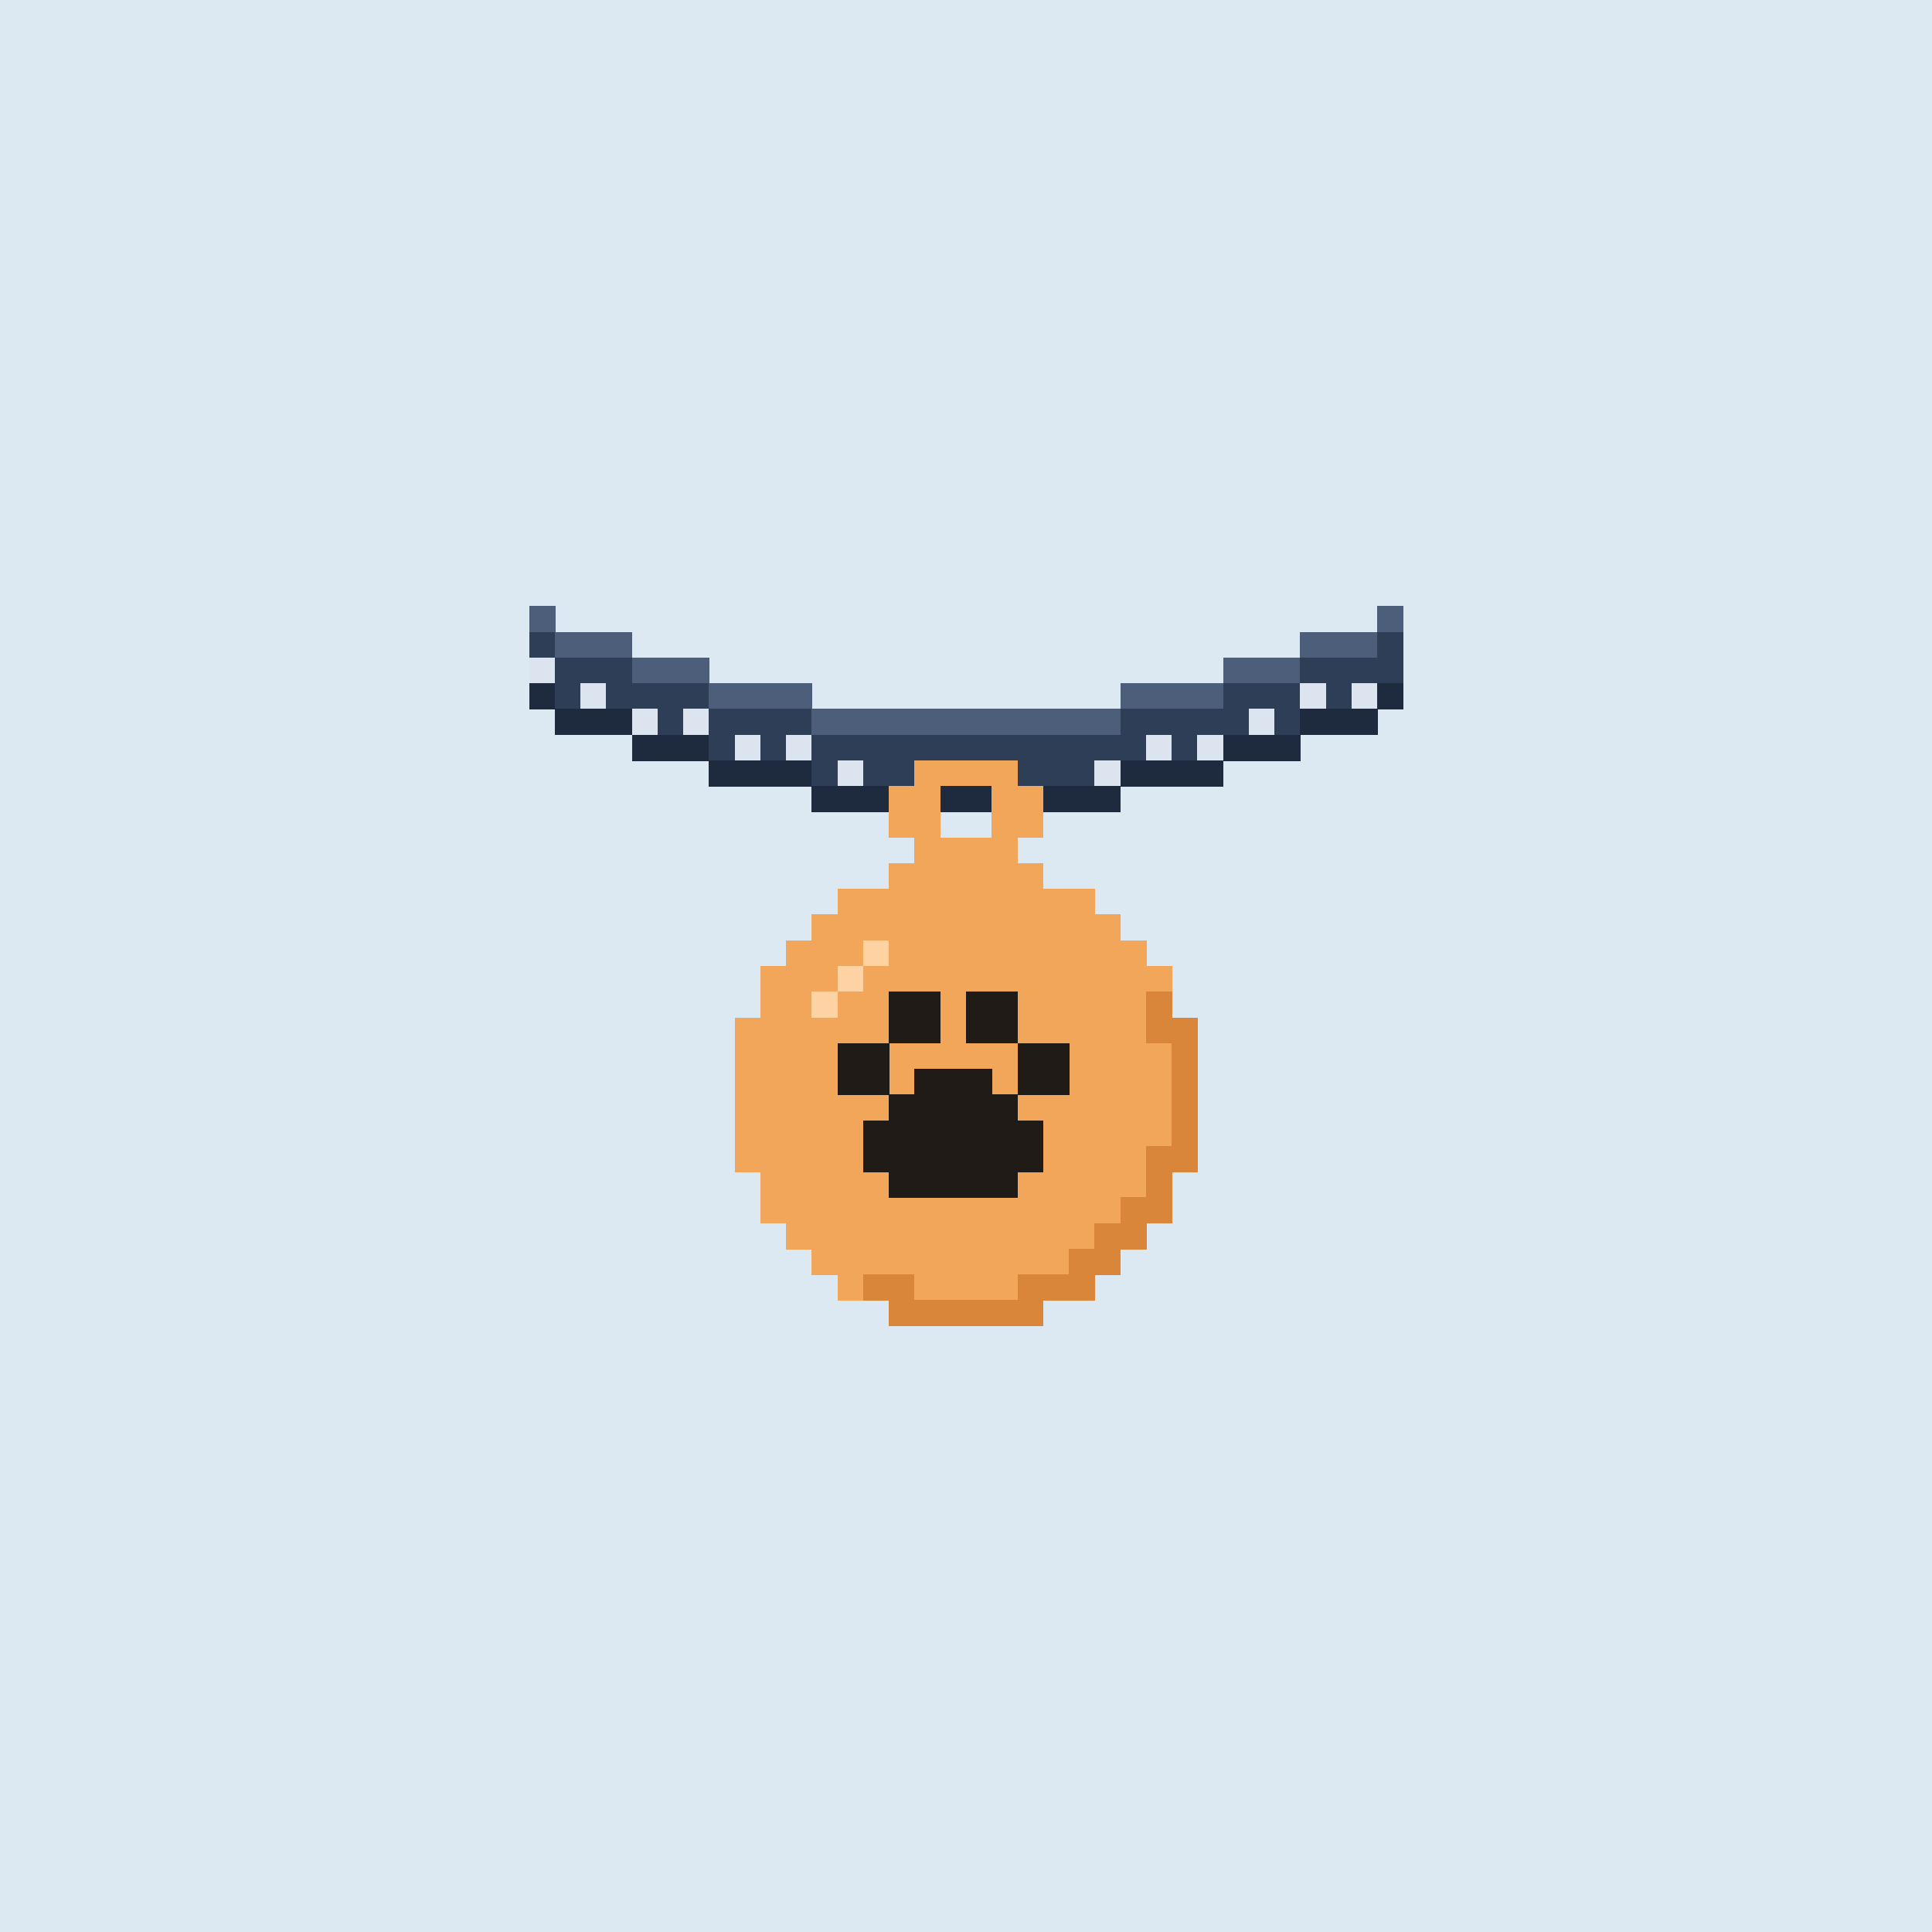
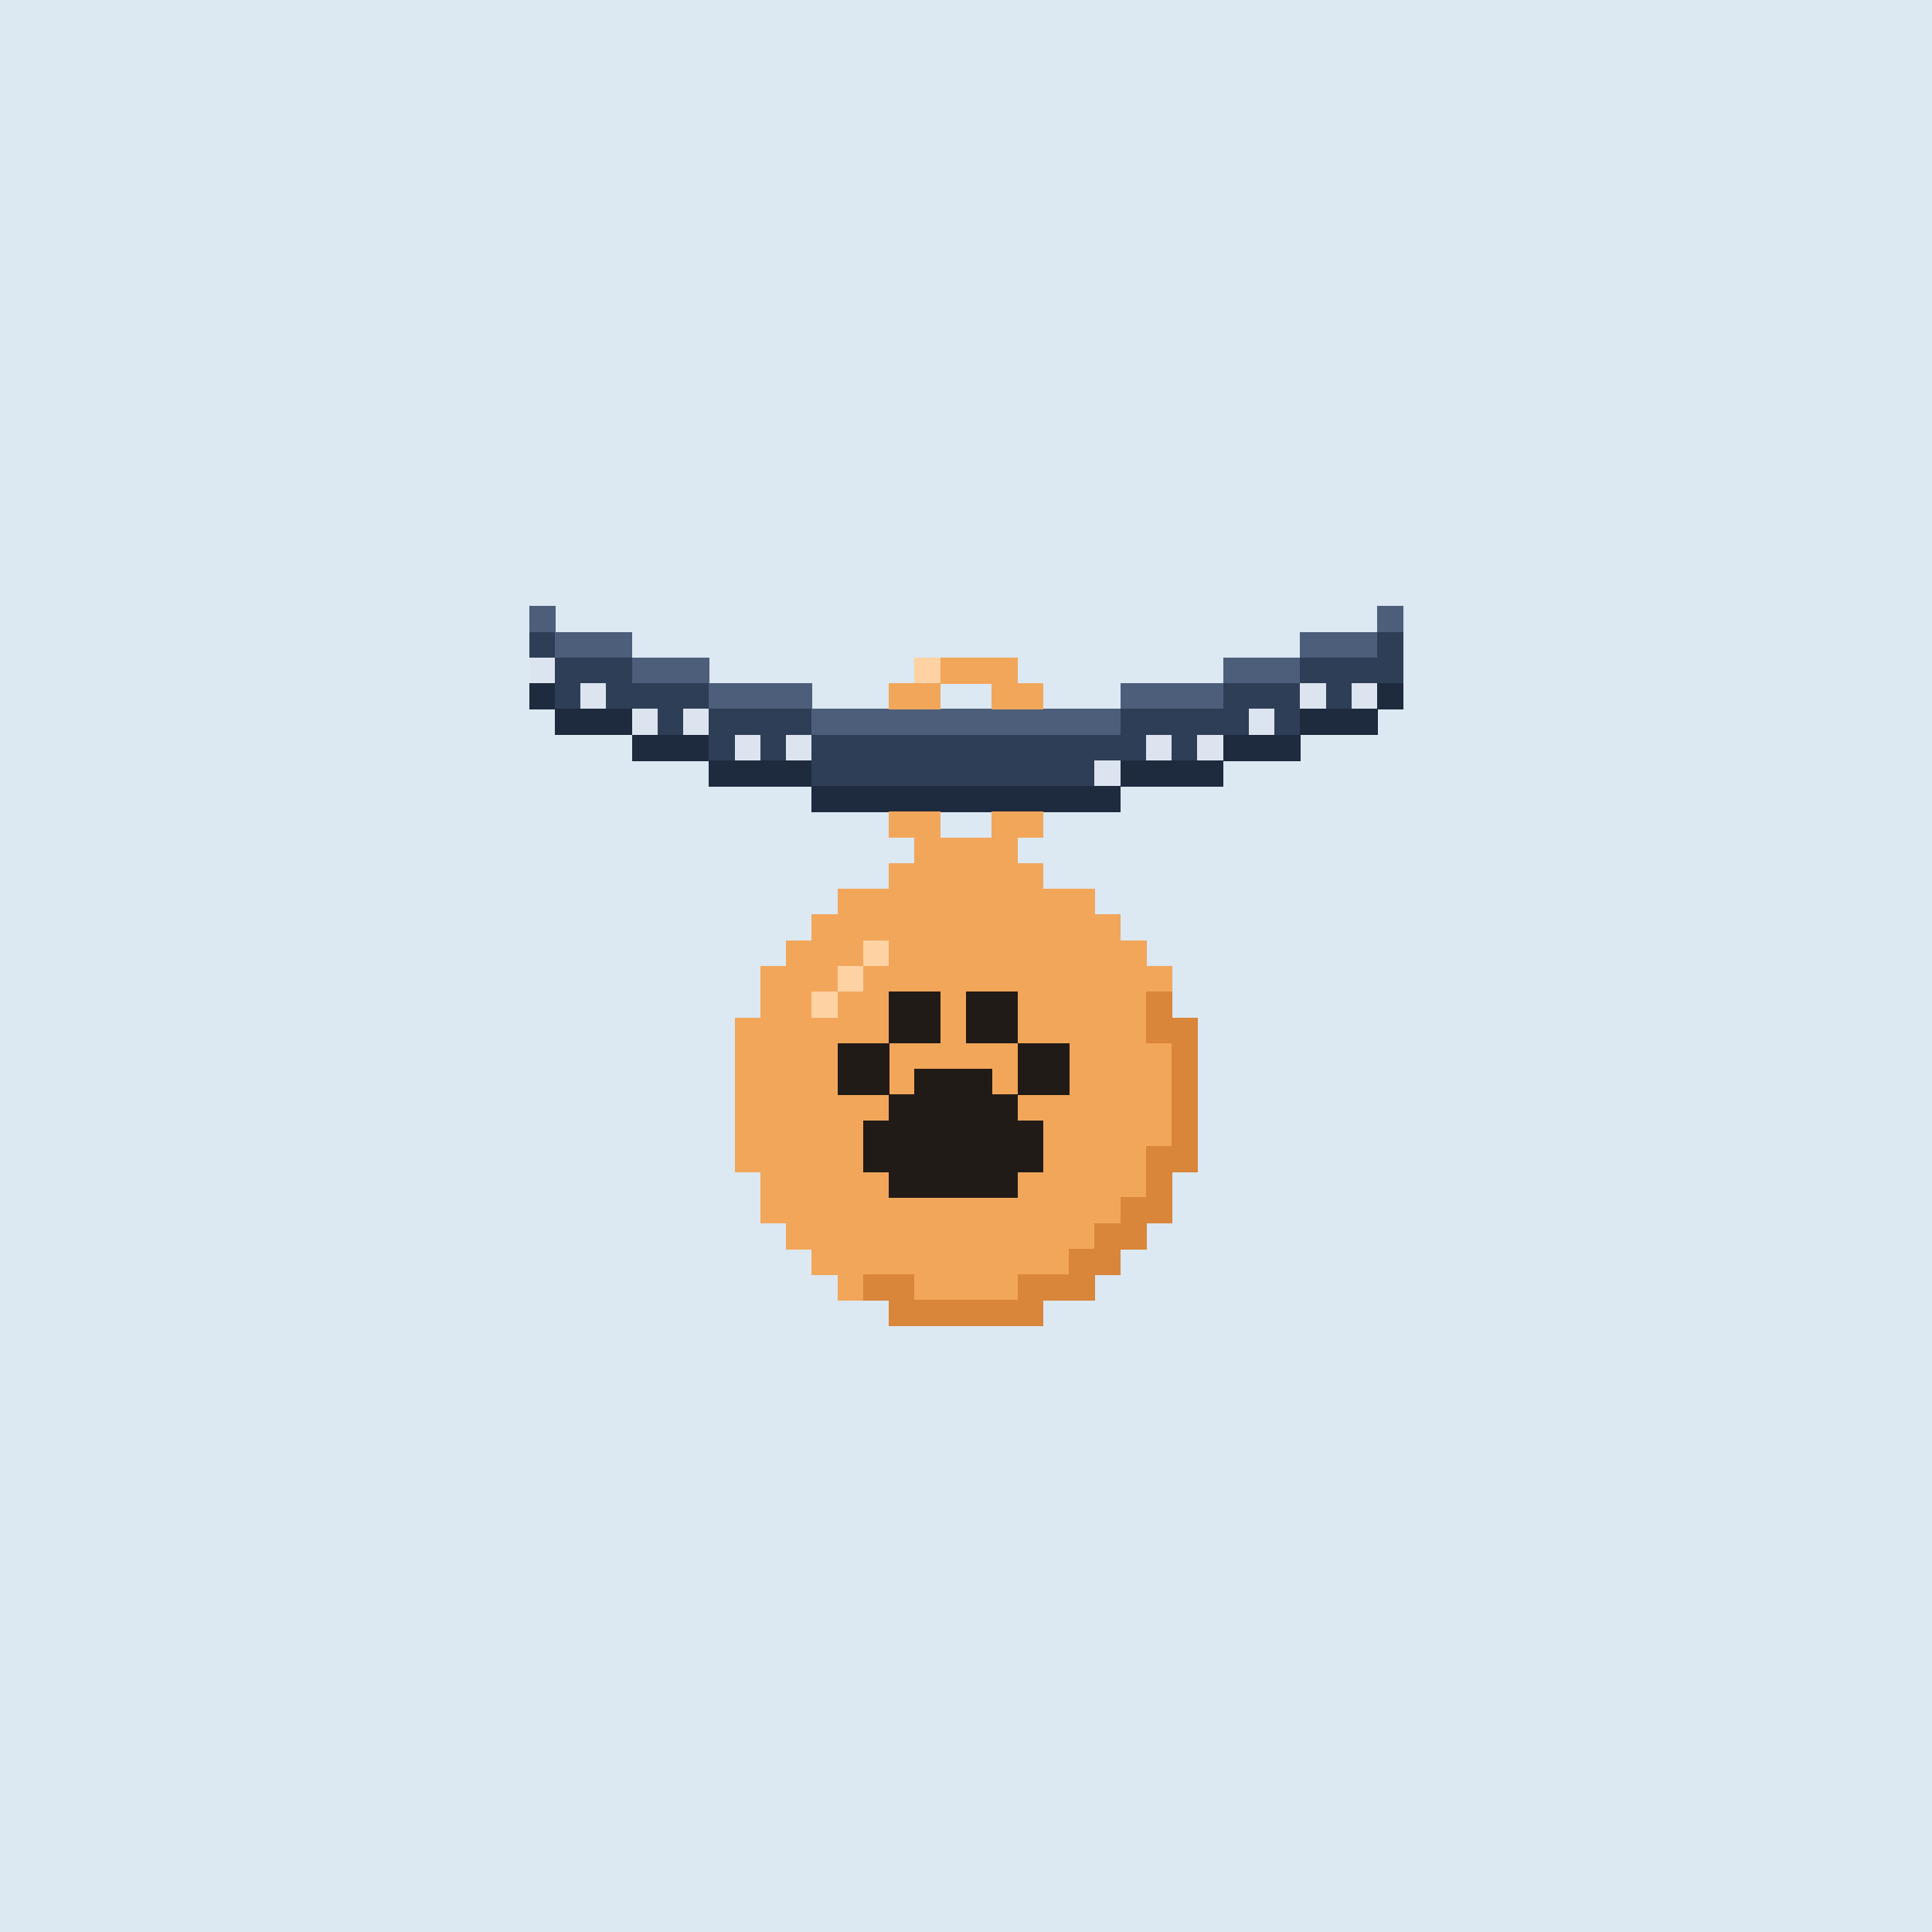
<svg xmlns="http://www.w3.org/2000/svg" width="1024" height="1024" viewBox="0 0 1024 1024" role="img">
  <rect width="1024" height="1024" fill="#DCE8F2" />
  <g shape-rendering="crispEdges">
    <rect x="280.42" y="321.29" width="13.92" height="13.92" fill="#4D5E7A" />
    <rect x="280.42" y="334.91" width="13.92" height="13.92" fill="#2F3E57" />
    <rect x="280.42" y="348.53" width="13.92" height="13.92" fill="#DCE4F0" />
    <rect x="280.42" y="362.15" width="13.92" height="13.92" fill="#1E2A3D" />
    <rect x="294.04" y="334.91" width="13.92" height="13.92" fill="#4D5E7A" />
    <rect x="294.04" y="348.53" width="13.92" height="13.92" fill="#2F3E57" />
    <rect x="294.04" y="362.15" width="13.92" height="13.92" fill="#2F3E57" />
    <rect x="294.04" y="375.78" width="13.92" height="13.92" fill="#1E2A3D" />
    <rect x="307.67" y="334.91" width="13.92" height="13.92" fill="#4D5E7A" />
    <rect x="307.67" y="348.53" width="13.92" height="13.92" fill="#2F3E57" />
    <rect x="307.67" y="362.15" width="13.92" height="13.92" fill="#DCE4F0" />
    <rect x="307.67" y="375.78" width="13.92" height="13.92" fill="#1E2A3D" />
    <rect x="321.29" y="334.91" width="13.92" height="13.92" fill="#4D5E7A" />
    <rect x="321.29" y="348.53" width="13.92" height="13.92" fill="#2F3E57" />
    <rect x="321.29" y="362.15" width="13.92" height="13.92" fill="#2F3E57" />
    <rect x="321.29" y="375.78" width="13.92" height="13.92" fill="#1E2A3D" />
    <rect x="334.91" y="348.53" width="13.92" height="13.92" fill="#4D5E7A" />
    <rect x="334.91" y="362.15" width="13.92" height="13.92" fill="#2F3E57" />
    <rect x="334.91" y="375.78" width="13.92" height="13.92" fill="#DCE4F0" />
    <rect x="334.91" y="389.40" width="13.92" height="13.92" fill="#1E2A3D" />
    <rect x="348.53" y="348.53" width="13.92" height="13.92" fill="#4D5E7A" />
    <rect x="348.53" y="362.15" width="13.92" height="13.92" fill="#2F3E57" />
    <rect x="348.53" y="375.78" width="13.92" height="13.92" fill="#2F3E57" />
    <rect x="348.53" y="389.40" width="13.92" height="13.92" fill="#1E2A3D" />
    <rect x="362.15" y="348.53" width="13.92" height="13.92" fill="#4D5E7A" />
    <rect x="362.15" y="362.15" width="13.92" height="13.92" fill="#2F3E57" />
    <rect x="362.15" y="375.78" width="13.92" height="13.92" fill="#DCE4F0" />
    <rect x="362.15" y="389.40" width="13.92" height="13.92" fill="#1E2A3D" />
    <rect x="375.78" y="362.15" width="13.92" height="13.92" fill="#4D5E7A" />
    <rect x="375.78" y="375.78" width="13.92" height="13.92" fill="#2F3E57" />
    <rect x="375.78" y="389.40" width="13.92" height="13.92" fill="#2F3E57" />
    <rect x="375.78" y="403.02" width="13.92" height="13.92" fill="#1E2A3D" />
    <rect x="389.40" y="362.15" width="13.92" height="13.92" fill="#4D5E7A" />
    <rect x="389.40" y="375.78" width="13.92" height="13.92" fill="#2F3E57" />
    <rect x="389.40" y="389.40" width="13.92" height="13.92" fill="#DCE4F0" />
    <rect x="389.40" y="403.02" width="13.92" height="13.92" fill="#1E2A3D" />
    <rect x="403.02" y="362.15" width="13.92" height="13.92" fill="#4D5E7A" />
    <rect x="403.02" y="375.78" width="13.92" height="13.92" fill="#2F3E57" />
    <rect x="403.02" y="389.40" width="13.92" height="13.92" fill="#2F3E57" />
    <rect x="403.02" y="403.02" width="13.92" height="13.92" fill="#1E2A3D" />
    <rect x="416.64" y="362.15" width="13.92" height="13.92" fill="#4D5E7A" />
    <rect x="416.64" y="375.78" width="13.92" height="13.92" fill="#2F3E57" />
    <rect x="416.64" y="389.40" width="13.92" height="13.92" fill="#DCE4F0" />
    <rect x="416.64" y="403.02" width="13.92" height="13.92" fill="#1E2A3D" />
    <rect x="430.27" y="375.78" width="13.92" height="13.92" fill="#4D5E7A" />
    <rect x="430.27" y="389.40" width="13.92" height="13.92" fill="#2F3E57" />
    <rect x="430.27" y="403.02" width="13.92" height="13.92" fill="#2F3E57" />
    <rect x="430.27" y="416.64" width="13.92" height="13.92" fill="#1E2A3D" />
    <rect x="443.89" y="375.78" width="13.92" height="13.92" fill="#4D5E7A" />
    <rect x="443.89" y="389.40" width="13.92" height="13.92" fill="#2F3E57" />
-     <rect x="443.89" y="403.02" width="13.92" height="13.92" fill="#DCE4F0" />
+     <rect x="443.89" y="403.02" width="13.92" height="13.92" fill="#2F3E57" />
    <rect x="443.89" y="416.64" width="13.92" height="13.92" fill="#1E2A3D" />
    <rect x="457.51" y="375.78" width="13.92" height="13.92" fill="#4D5E7A" />
    <rect x="457.51" y="389.40" width="13.92" height="13.92" fill="#2F3E57" />
    <rect x="457.51" y="403.02" width="13.92" height="13.92" fill="#2F3E57" />
    <rect x="457.51" y="416.64" width="13.92" height="13.92" fill="#1E2A3D" />
    <rect x="471.13" y="375.78" width="13.92" height="13.92" fill="#4D5E7A" />
    <rect x="471.13" y="389.40" width="13.92" height="13.92" fill="#2F3E57" />
    <rect x="471.13" y="403.02" width="13.92" height="13.92" fill="#2F3E57" />
-     <rect x="471.13" y="416.64" width="13.92" height="13.92" fill="#F2A65A" />
+     <rect x="471.13" y="416.64" width="13.92" height="13.92" fill="#1E2A3D" />
    <rect x="484.76" y="375.78" width="13.92" height="13.92" fill="#4D5E7A" />
    <rect x="484.76" y="389.40" width="13.92" height="13.92" fill="#2F3E57" />
-     <rect x="484.76" y="403.02" width="13.92" height="13.92" fill="#F2A65A" />
-     <rect x="484.76" y="416.64" width="13.92" height="13.92" fill="#F2A65A" />
+     <rect x="484.76" y="403.02" width="13.92" height="13.92" fill="#2F3E57" />
+     <rect x="484.76" y="416.64" width="13.92" height="13.92" fill="#1E2A3D" />
    <rect x="498.38" y="375.78" width="13.92" height="13.92" fill="#4D5E7A" />
    <rect x="498.38" y="389.40" width="13.92" height="13.92" fill="#2F3E57" />
-     <rect x="498.38" y="403.02" width="13.92" height="13.92" fill="#F2A65A" />
+     <rect x="498.38" y="403.02" width="13.92" height="13.92" fill="#2F3E57" />
    <rect x="498.38" y="416.64" width="13.92" height="13.92" fill="#1E2A3D" />
    <rect x="512.00" y="375.78" width="13.92" height="13.92" fill="#4D5E7A" />
    <rect x="512.00" y="389.40" width="13.92" height="13.92" fill="#2F3E57" />
-     <rect x="512.00" y="403.02" width="13.92" height="13.92" fill="#F2A65A" />
+     <rect x="512.00" y="403.02" width="13.92" height="13.92" fill="#2F3E57" />
    <rect x="512.00" y="416.64" width="13.92" height="13.92" fill="#1E2A3D" />
    <rect x="525.62" y="375.78" width="13.92" height="13.92" fill="#4D5E7A" />
    <rect x="525.62" y="389.40" width="13.92" height="13.92" fill="#2F3E57" />
-     <rect x="525.62" y="403.02" width="13.92" height="13.92" fill="#F2A65A" />
-     <rect x="525.62" y="416.64" width="13.92" height="13.92" fill="#F2A65A" />
+     <rect x="525.62" y="403.02" width="13.92" height="13.92" fill="#2F3E57" />
+     <rect x="525.62" y="416.64" width="13.92" height="13.92" fill="#1E2A3D" />
    <rect x="539.24" y="375.78" width="13.92" height="13.92" fill="#4D5E7A" />
    <rect x="539.24" y="389.40" width="13.92" height="13.92" fill="#2F3E57" />
    <rect x="539.24" y="403.02" width="13.92" height="13.92" fill="#2F3E57" />
-     <rect x="539.24" y="416.64" width="13.92" height="13.92" fill="#F2A65A" />
+     <rect x="539.24" y="416.64" width="13.92" height="13.92" fill="#1E2A3D" />
    <rect x="552.87" y="375.78" width="13.92" height="13.92" fill="#4D5E7A" />
    <rect x="552.87" y="389.40" width="13.92" height="13.92" fill="#2F3E57" />
    <rect x="552.87" y="403.02" width="13.92" height="13.92" fill="#2F3E57" />
    <rect x="552.87" y="416.64" width="13.92" height="13.92" fill="#1E2A3D" />
    <rect x="566.49" y="375.78" width="13.92" height="13.92" fill="#4D5E7A" />
    <rect x="566.49" y="389.40" width="13.92" height="13.92" fill="#2F3E57" />
    <rect x="566.49" y="403.02" width="13.92" height="13.92" fill="#2F3E57" />
    <rect x="566.49" y="416.64" width="13.92" height="13.92" fill="#1E2A3D" />
    <rect x="580.11" y="375.78" width="13.92" height="13.92" fill="#4D5E7A" />
    <rect x="580.11" y="389.40" width="13.92" height="13.92" fill="#2F3E57" />
    <rect x="580.11" y="403.02" width="13.92" height="13.92" fill="#DCE4F0" />
    <rect x="580.11" y="416.64" width="13.92" height="13.92" fill="#1E2A3D" />
    <rect x="593.73" y="362.15" width="13.92" height="13.92" fill="#4D5E7A" />
    <rect x="593.73" y="375.78" width="13.92" height="13.92" fill="#2F3E57" />
    <rect x="593.73" y="389.40" width="13.92" height="13.92" fill="#2F3E57" />
    <rect x="593.73" y="403.02" width="13.92" height="13.92" fill="#1E2A3D" />
    <rect x="607.36" y="362.15" width="13.92" height="13.92" fill="#4D5E7A" />
    <rect x="607.36" y="375.78" width="13.92" height="13.92" fill="#2F3E57" />
    <rect x="607.36" y="389.40" width="13.92" height="13.92" fill="#DCE4F0" />
    <rect x="607.36" y="403.02" width="13.92" height="13.92" fill="#1E2A3D" />
    <rect x="620.98" y="362.15" width="13.92" height="13.92" fill="#4D5E7A" />
    <rect x="620.98" y="375.78" width="13.92" height="13.92" fill="#2F3E57" />
    <rect x="620.98" y="389.40" width="13.92" height="13.92" fill="#2F3E57" />
    <rect x="620.98" y="403.02" width="13.92" height="13.92" fill="#1E2A3D" />
    <rect x="634.60" y="362.15" width="13.92" height="13.92" fill="#4D5E7A" />
    <rect x="634.60" y="375.78" width="13.92" height="13.92" fill="#2F3E57" />
    <rect x="634.60" y="389.40" width="13.92" height="13.92" fill="#DCE4F0" />
    <rect x="634.60" y="403.02" width="13.92" height="13.92" fill="#1E2A3D" />
    <rect x="648.22" y="348.53" width="13.92" height="13.92" fill="#4D5E7A" />
    <rect x="648.22" y="362.15" width="13.92" height="13.92" fill="#2F3E57" />
    <rect x="648.22" y="375.78" width="13.92" height="13.92" fill="#2F3E57" />
    <rect x="648.22" y="389.40" width="13.92" height="13.92" fill="#1E2A3D" />
    <rect x="661.85" y="348.53" width="13.92" height="13.92" fill="#4D5E7A" />
    <rect x="661.85" y="362.15" width="13.92" height="13.92" fill="#2F3E57" />
    <rect x="661.85" y="375.78" width="13.92" height="13.92" fill="#DCE4F0" />
    <rect x="661.85" y="389.40" width="13.92" height="13.92" fill="#1E2A3D" />
    <rect x="675.47" y="348.53" width="13.92" height="13.92" fill="#4D5E7A" />
    <rect x="675.47" y="362.15" width="13.92" height="13.92" fill="#2F3E57" />
    <rect x="675.47" y="375.78" width="13.92" height="13.92" fill="#2F3E57" />
    <rect x="675.47" y="389.40" width="13.92" height="13.92" fill="#1E2A3D" />
    <rect x="689.09" y="334.91" width="13.92" height="13.92" fill="#4D5E7A" />
    <rect x="689.09" y="348.53" width="13.92" height="13.92" fill="#2F3E57" />
    <rect x="689.09" y="362.15" width="13.92" height="13.92" fill="#DCE4F0" />
    <rect x="689.09" y="375.78" width="13.92" height="13.92" fill="#1E2A3D" />
    <rect x="702.71" y="334.91" width="13.92" height="13.92" fill="#4D5E7A" />
    <rect x="702.71" y="348.53" width="13.92" height="13.92" fill="#2F3E57" />
    <rect x="702.71" y="362.15" width="13.92" height="13.92" fill="#2F3E57" />
    <rect x="702.71" y="375.78" width="13.92" height="13.92" fill="#1E2A3D" />
    <rect x="716.33" y="334.91" width="13.92" height="13.92" fill="#4D5E7A" />
    <rect x="716.33" y="348.53" width="13.92" height="13.92" fill="#2F3E57" />
    <rect x="716.33" y="362.15" width="13.92" height="13.92" fill="#DCE4F0" />
    <rect x="716.33" y="375.78" width="13.92" height="13.92" fill="#1E2A3D" />
    <rect x="729.96" y="321.29" width="13.92" height="13.92" fill="#4D5E7A" />
    <rect x="729.96" y="334.91" width="13.92" height="13.92" fill="#2F3E57" />
    <rect x="729.96" y="348.53" width="13.92" height="13.92" fill="#2F3E57" />
    <rect x="729.96" y="362.15" width="13.92" height="13.92" fill="#1E2A3D" />
    <rect x="471.13" y="457.51" width="13.92" height="13.92" fill="#F2A65A" />
    <rect x="484.76" y="457.51" width="13.92" height="13.92" fill="#F2A65A" />
    <rect x="498.38" y="457.51" width="13.92" height="13.92" fill="#F2A65A" />
    <rect x="512.00" y="457.51" width="13.92" height="13.92" fill="#F2A65A" />
    <rect x="525.62" y="457.51" width="13.92" height="13.92" fill="#F2A65A" />
    <rect x="539.24" y="457.51" width="13.92" height="13.92" fill="#F2A65A" />
    <rect x="443.89" y="471.13" width="13.92" height="13.92" fill="#F2A65A" />
    <rect x="457.51" y="471.13" width="13.92" height="13.92" fill="#F2A65A" />
    <rect x="471.13" y="471.13" width="13.92" height="13.92" fill="#F2A65A" />
    <rect x="484.76" y="471.13" width="13.92" height="13.92" fill="#F2A65A" />
    <rect x="498.38" y="471.13" width="13.92" height="13.92" fill="#F2A65A" />
    <rect x="512.00" y="471.13" width="13.92" height="13.92" fill="#F2A65A" />
    <rect x="525.62" y="471.13" width="13.92" height="13.92" fill="#F2A65A" />
    <rect x="539.24" y="471.13" width="13.92" height="13.92" fill="#F2A65A" />
    <rect x="552.87" y="471.13" width="13.92" height="13.92" fill="#F2A65A" />
    <rect x="566.49" y="471.13" width="13.92" height="13.92" fill="#F2A65A" />
    <rect x="430.27" y="484.76" width="13.92" height="13.92" fill="#F2A65A" />
    <rect x="443.89" y="484.76" width="13.92" height="13.92" fill="#F2A65A" />
    <rect x="457.51" y="484.76" width="13.92" height="13.92" fill="#F2A65A" />
    <rect x="471.13" y="484.76" width="13.92" height="13.92" fill="#F2A65A" />
    <rect x="484.76" y="484.76" width="13.92" height="13.92" fill="#F2A65A" />
    <rect x="498.38" y="484.76" width="13.92" height="13.92" fill="#F2A65A" />
    <rect x="512.00" y="484.76" width="13.92" height="13.92" fill="#F2A65A" />
    <rect x="525.62" y="484.76" width="13.92" height="13.92" fill="#F2A65A" />
    <rect x="539.24" y="484.76" width="13.92" height="13.92" fill="#F2A65A" />
    <rect x="552.87" y="484.76" width="13.92" height="13.92" fill="#F2A65A" />
    <rect x="566.49" y="484.76" width="13.92" height="13.92" fill="#F2A65A" />
    <rect x="580.11" y="484.76" width="13.92" height="13.92" fill="#F2A65A" />
    <rect x="416.64" y="498.38" width="13.92" height="13.92" fill="#F2A65A" />
    <rect x="430.27" y="498.38" width="13.92" height="13.92" fill="#F2A65A" />
    <rect x="443.89" y="498.38" width="13.92" height="13.92" fill="#F2A65A" />
    <rect x="457.51" y="498.38" width="13.92" height="13.92" fill="#FFD2A3" />
    <rect x="471.13" y="498.38" width="13.92" height="13.92" fill="#F2A65A" />
    <rect x="484.76" y="498.38" width="13.92" height="13.92" fill="#F2A65A" />
    <rect x="498.38" y="498.38" width="13.92" height="13.92" fill="#F2A65A" />
    <rect x="512.00" y="498.38" width="13.92" height="13.92" fill="#F2A65A" />
    <rect x="525.62" y="498.38" width="13.92" height="13.92" fill="#F2A65A" />
    <rect x="539.24" y="498.38" width="13.92" height="13.92" fill="#F2A65A" />
    <rect x="552.87" y="498.38" width="13.92" height="13.92" fill="#F2A65A" />
    <rect x="566.49" y="498.38" width="13.92" height="13.92" fill="#F2A65A" />
    <rect x="580.11" y="498.38" width="13.92" height="13.92" fill="#F2A65A" />
    <rect x="593.73" y="498.38" width="13.92" height="13.92" fill="#F2A65A" />
    <rect x="403.02" y="512.00" width="13.92" height="13.92" fill="#F2A65A" />
    <rect x="416.64" y="512.00" width="13.92" height="13.92" fill="#F2A65A" />
    <rect x="430.27" y="512.00" width="13.92" height="13.92" fill="#F2A65A" />
    <rect x="443.89" y="512.00" width="13.92" height="13.92" fill="#FFD2A3" />
    <rect x="457.51" y="512.00" width="13.92" height="13.92" fill="#F2A65A" />
    <rect x="471.13" y="512.00" width="13.92" height="13.92" fill="#F2A65A" />
    <rect x="484.76" y="512.00" width="13.92" height="13.92" fill="#F2A65A" />
    <rect x="498.38" y="512.00" width="13.92" height="13.92" fill="#F2A65A" />
    <rect x="512.00" y="512.00" width="13.92" height="13.92" fill="#F2A65A" />
    <rect x="525.62" y="512.00" width="13.92" height="13.92" fill="#F2A65A" />
    <rect x="539.24" y="512.00" width="13.92" height="13.92" fill="#F2A65A" />
    <rect x="552.87" y="512.00" width="13.92" height="13.92" fill="#F2A65A" />
    <rect x="566.49" y="512.00" width="13.92" height="13.92" fill="#F2A65A" />
    <rect x="580.11" y="512.00" width="13.92" height="13.92" fill="#F2A65A" />
    <rect x="593.73" y="512.00" width="13.92" height="13.92" fill="#F2A65A" />
    <rect x="607.36" y="512.00" width="13.92" height="13.92" fill="#F2A65A" />
    <rect x="403.02" y="525.62" width="13.92" height="13.92" fill="#F2A65A" />
    <rect x="416.64" y="525.62" width="13.92" height="13.92" fill="#F2A65A" />
    <rect x="430.27" y="525.62" width="13.92" height="13.92" fill="#FFD2A3" />
    <rect x="443.89" y="525.62" width="13.92" height="13.92" fill="#F2A65A" />
    <rect x="457.51" y="525.62" width="13.92" height="13.92" fill="#F2A65A" />
    <rect x="498.38" y="525.62" width="13.92" height="13.92" fill="#F2A65A" />
    <rect x="539.24" y="525.62" width="13.92" height="13.92" fill="#F2A65A" />
    <rect x="552.87" y="525.62" width="13.92" height="13.92" fill="#F2A65A" />
    <rect x="566.49" y="525.62" width="13.92" height="13.92" fill="#F2A65A" />
    <rect x="580.11" y="525.62" width="13.92" height="13.92" fill="#F2A65A" />
    <rect x="593.73" y="525.62" width="13.92" height="13.92" fill="#F2A65A" />
    <rect x="607.36" y="525.62" width="13.92" height="13.92" fill="#D9853A" />
    <rect x="389.40" y="539.24" width="13.92" height="13.92" fill="#F2A65A" />
    <rect x="403.02" y="539.24" width="13.92" height="13.92" fill="#F2A65A" />
    <rect x="416.64" y="539.24" width="13.92" height="13.92" fill="#F2A65A" />
    <rect x="430.27" y="539.24" width="13.92" height="13.92" fill="#F2A65A" />
    <rect x="443.89" y="539.24" width="13.92" height="13.92" fill="#F2A65A" />
    <rect x="457.51" y="539.24" width="13.92" height="13.92" fill="#F2A65A" />
    <rect x="498.38" y="539.24" width="13.92" height="13.92" fill="#F2A65A" />
    <rect x="539.24" y="539.24" width="13.92" height="13.92" fill="#F2A65A" />
    <rect x="552.87" y="539.24" width="13.92" height="13.92" fill="#F2A65A" />
    <rect x="566.49" y="539.24" width="13.92" height="13.92" fill="#F2A65A" />
    <rect x="580.11" y="539.24" width="13.92" height="13.92" fill="#F2A65A" />
    <rect x="593.73" y="539.24" width="13.92" height="13.92" fill="#F2A65A" />
    <rect x="607.36" y="539.24" width="13.92" height="13.92" fill="#D9853A" />
    <rect x="620.98" y="539.24" width="13.92" height="13.92" fill="#D9853A" />
    <rect x="389.40" y="552.87" width="13.92" height="13.92" fill="#F2A65A" />
    <rect x="403.02" y="552.87" width="13.92" height="13.92" fill="#F2A65A" />
    <rect x="416.64" y="552.87" width="13.92" height="13.92" fill="#F2A65A" />
    <rect x="430.27" y="552.87" width="13.92" height="13.92" fill="#F2A65A" />
    <rect x="471.13" y="552.87" width="13.92" height="13.92" fill="#F2A65A" />
    <rect x="484.76" y="552.87" width="13.92" height="13.92" fill="#F2A65A" />
    <rect x="498.38" y="552.87" width="13.92" height="13.92" fill="#F2A65A" />
    <rect x="512.00" y="552.87" width="13.92" height="13.92" fill="#F2A65A" />
    <rect x="525.62" y="552.87" width="13.92" height="13.92" fill="#F2A65A" />
    <rect x="566.49" y="552.87" width="13.92" height="13.92" fill="#F2A65A" />
    <rect x="580.11" y="552.87" width="13.92" height="13.92" fill="#F2A65A" />
    <rect x="593.73" y="552.87" width="13.92" height="13.92" fill="#F2A65A" />
    <rect x="607.36" y="552.87" width="13.92" height="13.92" fill="#F2A65A" />
    <rect x="620.98" y="552.87" width="13.92" height="13.92" fill="#D9853A" />
    <rect x="389.40" y="566.49" width="13.92" height="13.92" fill="#F2A65A" />
    <rect x="403.02" y="566.49" width="13.92" height="13.92" fill="#F2A65A" />
    <rect x="416.64" y="566.49" width="13.92" height="13.92" fill="#F2A65A" />
    <rect x="430.27" y="566.49" width="13.92" height="13.92" fill="#F2A65A" />
    <rect x="471.13" y="566.49" width="13.92" height="13.92" fill="#F2A65A" />
    <rect x="525.62" y="566.49" width="13.92" height="13.92" fill="#F2A65A" />
    <rect x="566.49" y="566.49" width="13.92" height="13.92" fill="#F2A65A" />
    <rect x="580.11" y="566.49" width="13.92" height="13.92" fill="#F2A65A" />
    <rect x="593.73" y="566.49" width="13.92" height="13.92" fill="#F2A65A" />
    <rect x="607.36" y="566.49" width="13.92" height="13.92" fill="#F2A65A" />
    <rect x="620.98" y="566.49" width="13.92" height="13.92" fill="#D9853A" />
    <rect x="389.40" y="580.11" width="13.92" height="13.92" fill="#F2A65A" />
    <rect x="403.02" y="580.11" width="13.92" height="13.92" fill="#F2A65A" />
    <rect x="416.64" y="580.11" width="13.92" height="13.92" fill="#F2A65A" />
    <rect x="430.27" y="580.11" width="13.92" height="13.92" fill="#F2A65A" />
    <rect x="443.89" y="580.11" width="13.92" height="13.92" fill="#F2A65A" />
    <rect x="457.51" y="580.11" width="13.92" height="13.92" fill="#F2A65A" />
    <rect x="539.24" y="580.11" width="13.92" height="13.92" fill="#F2A65A" />
    <rect x="552.87" y="580.11" width="13.92" height="13.92" fill="#F2A65A" />
    <rect x="566.49" y="580.11" width="13.92" height="13.92" fill="#F2A65A" />
    <rect x="580.11" y="580.11" width="13.92" height="13.92" fill="#F2A65A" />
    <rect x="593.73" y="580.11" width="13.92" height="13.92" fill="#F2A65A" />
    <rect x="607.36" y="580.11" width="13.92" height="13.92" fill="#F2A65A" />
    <rect x="620.98" y="580.11" width="13.92" height="13.92" fill="#D9853A" />
    <rect x="389.40" y="593.73" width="13.92" height="13.92" fill="#F2A65A" />
    <rect x="403.02" y="593.73" width="13.92" height="13.92" fill="#F2A65A" />
    <rect x="416.64" y="593.73" width="13.92" height="13.92" fill="#F2A65A" />
    <rect x="430.27" y="593.73" width="13.92" height="13.92" fill="#F2A65A" />
    <rect x="443.89" y="593.73" width="13.92" height="13.92" fill="#F2A65A" />
    <rect x="552.87" y="593.73" width="13.92" height="13.92" fill="#F2A65A" />
    <rect x="566.49" y="593.73" width="13.92" height="13.92" fill="#F2A65A" />
    <rect x="580.11" y="593.73" width="13.92" height="13.92" fill="#F2A65A" />
    <rect x="593.73" y="593.73" width="13.92" height="13.92" fill="#F2A65A" />
    <rect x="607.36" y="593.73" width="13.92" height="13.92" fill="#F2A65A" />
    <rect x="620.98" y="593.73" width="13.92" height="13.92" fill="#D9853A" />
    <rect x="389.40" y="607.36" width="13.92" height="13.92" fill="#F2A65A" />
    <rect x="403.02" y="607.36" width="13.92" height="13.92" fill="#F2A65A" />
    <rect x="416.64" y="607.36" width="13.92" height="13.92" fill="#F2A65A" />
    <rect x="430.27" y="607.36" width="13.92" height="13.92" fill="#F2A65A" />
    <rect x="443.89" y="607.36" width="13.92" height="13.92" fill="#F2A65A" />
    <rect x="552.87" y="607.36" width="13.92" height="13.92" fill="#F2A65A" />
    <rect x="566.49" y="607.36" width="13.92" height="13.92" fill="#F2A65A" />
    <rect x="580.11" y="607.36" width="13.92" height="13.92" fill="#F2A65A" />
    <rect x="593.73" y="607.36" width="13.92" height="13.92" fill="#F2A65A" />
    <rect x="607.36" y="607.36" width="13.92" height="13.92" fill="#D9853A" />
    <rect x="620.98" y="607.36" width="13.92" height="13.92" fill="#D9853A" />
    <rect x="403.02" y="620.98" width="13.92" height="13.92" fill="#F2A65A" />
    <rect x="416.64" y="620.98" width="13.92" height="13.92" fill="#F2A65A" />
    <rect x="430.27" y="620.98" width="13.92" height="13.92" fill="#F2A65A" />
    <rect x="443.89" y="620.98" width="13.92" height="13.92" fill="#F2A65A" />
    <rect x="457.51" y="620.98" width="13.92" height="13.92" fill="#F2A65A" />
    <rect x="539.24" y="620.98" width="13.92" height="13.92" fill="#F2A65A" />
    <rect x="552.87" y="620.98" width="13.92" height="13.92" fill="#F2A65A" />
    <rect x="566.49" y="620.98" width="13.92" height="13.92" fill="#F2A65A" />
    <rect x="580.11" y="620.98" width="13.92" height="13.92" fill="#F2A65A" />
    <rect x="593.73" y="620.98" width="13.92" height="13.92" fill="#F2A65A" />
    <rect x="607.36" y="620.98" width="13.92" height="13.92" fill="#D9853A" />
    <rect x="403.02" y="634.60" width="13.92" height="13.92" fill="#F2A65A" />
    <rect x="416.64" y="634.60" width="13.92" height="13.92" fill="#F2A65A" />
    <rect x="430.27" y="634.60" width="13.92" height="13.92" fill="#F2A65A" />
    <rect x="443.89" y="634.60" width="13.92" height="13.92" fill="#F2A65A" />
    <rect x="457.51" y="634.60" width="13.92" height="13.92" fill="#F2A65A" />
    <rect x="471.13" y="634.60" width="13.92" height="13.92" fill="#F2A65A" />
    <rect x="484.76" y="634.60" width="13.92" height="13.92" fill="#F2A65A" />
    <rect x="498.38" y="634.60" width="13.92" height="13.92" fill="#F2A65A" />
    <rect x="512.00" y="634.60" width="13.92" height="13.92" fill="#F2A65A" />
    <rect x="525.62" y="634.60" width="13.92" height="13.92" fill="#F2A65A" />
    <rect x="539.24" y="634.60" width="13.92" height="13.92" fill="#F2A65A" />
    <rect x="552.87" y="634.60" width="13.92" height="13.92" fill="#F2A65A" />
    <rect x="566.49" y="634.60" width="13.92" height="13.92" fill="#F2A65A" />
    <rect x="580.11" y="634.60" width="13.92" height="13.92" fill="#F2A65A" />
    <rect x="593.73" y="634.60" width="13.92" height="13.92" fill="#D9853A" />
    <rect x="607.36" y="634.60" width="13.92" height="13.92" fill="#D9853A" />
    <rect x="416.64" y="648.22" width="13.92" height="13.92" fill="#F2A65A" />
    <rect x="430.27" y="648.22" width="13.92" height="13.92" fill="#F2A65A" />
    <rect x="443.89" y="648.22" width="13.92" height="13.92" fill="#F2A65A" />
    <rect x="457.51" y="648.22" width="13.92" height="13.92" fill="#F2A65A" />
    <rect x="471.13" y="648.22" width="13.92" height="13.92" fill="#F2A65A" />
    <rect x="484.76" y="648.22" width="13.92" height="13.92" fill="#F2A65A" />
    <rect x="498.38" y="648.22" width="13.92" height="13.92" fill="#F2A65A" />
    <rect x="512.00" y="648.22" width="13.92" height="13.92" fill="#F2A65A" />
    <rect x="525.62" y="648.22" width="13.92" height="13.92" fill="#F2A65A" />
    <rect x="539.24" y="648.22" width="13.92" height="13.92" fill="#F2A65A" />
    <rect x="552.87" y="648.22" width="13.92" height="13.92" fill="#F2A65A" />
    <rect x="566.49" y="648.22" width="13.92" height="13.92" fill="#F2A65A" />
    <rect x="580.11" y="648.22" width="13.92" height="13.92" fill="#D9853A" />
    <rect x="593.73" y="648.22" width="13.92" height="13.92" fill="#D9853A" />
    <rect x="430.27" y="661.85" width="13.92" height="13.92" fill="#F2A65A" />
    <rect x="443.89" y="661.85" width="13.92" height="13.92" fill="#F2A65A" />
    <rect x="457.51" y="661.85" width="13.92" height="13.92" fill="#F2A65A" />
    <rect x="471.13" y="661.85" width="13.92" height="13.92" fill="#F2A65A" />
    <rect x="484.76" y="661.85" width="13.92" height="13.92" fill="#F2A65A" />
    <rect x="498.38" y="661.85" width="13.92" height="13.92" fill="#F2A65A" />
    <rect x="512.00" y="661.85" width="13.92" height="13.92" fill="#F2A65A" />
    <rect x="525.62" y="661.85" width="13.92" height="13.92" fill="#F2A65A" />
    <rect x="539.24" y="661.85" width="13.92" height="13.92" fill="#F2A65A" />
    <rect x="552.87" y="661.85" width="13.92" height="13.92" fill="#F2A65A" />
    <rect x="566.49" y="661.85" width="13.92" height="13.92" fill="#D9853A" />
    <rect x="580.11" y="661.85" width="13.92" height="13.92" fill="#D9853A" />
    <rect x="443.89" y="675.47" width="13.92" height="13.92" fill="#F2A65A" />
    <rect x="457.51" y="675.47" width="13.92" height="13.92" fill="#D9853A" />
    <rect x="471.13" y="675.47" width="13.92" height="13.92" fill="#D9853A" />
    <rect x="484.76" y="675.47" width="13.92" height="13.92" fill="#F2A65A" />
    <rect x="498.38" y="675.47" width="13.92" height="13.92" fill="#F2A65A" />
    <rect x="512.00" y="675.47" width="13.92" height="13.92" fill="#F2A65A" />
    <rect x="525.62" y="675.47" width="13.92" height="13.92" fill="#F2A65A" />
    <rect x="539.24" y="675.47" width="13.92" height="13.92" fill="#D9853A" />
    <rect x="552.87" y="675.47" width="13.92" height="13.92" fill="#D9853A" />
    <rect x="566.49" y="675.47" width="13.92" height="13.92" fill="#D9853A" />
    <rect x="471.13" y="689.09" width="13.92" height="13.92" fill="#D9853A" />
    <rect x="484.76" y="689.09" width="13.92" height="13.92" fill="#D9853A" />
    <rect x="498.38" y="689.09" width="13.92" height="13.92" fill="#D9853A" />
    <rect x="512.00" y="689.09" width="13.92" height="13.92" fill="#D9853A" />
    <rect x="525.62" y="689.09" width="13.92" height="13.92" fill="#D9853A" />
    <rect x="539.24" y="689.09" width="13.92" height="13.92" fill="#D9853A" />
-     <rect x="471.13" y="430.27" width="13.92" height="13.92" fill="#F2A65A" />
-     <rect x="484.76" y="430.27" width="13.92" height="13.92" fill="#F2A65A" />
-     <rect x="525.62" y="430.27" width="13.92" height="13.92" fill="#F2A65A" />
-     <rect x="539.24" y="430.27" width="13.92" height="13.92" fill="#F2A65A" />
-     <rect x="484.76" y="443.89" width="13.92" height="13.92" fill="#F2A65A" />
-     <rect x="498.38" y="443.89" width="13.92" height="13.92" fill="#F2A65A" />
-     <rect x="512.00" y="443.89" width="13.92" height="13.92" fill="#F2A65A" />
-     <rect x="525.62" y="443.89" width="13.92" height="13.92" fill="#F2A65A" />
    <rect x="471.13" y="525.62" width="13.92" height="13.92" fill="#211B17" />
    <rect x="484.76" y="525.62" width="13.92" height="13.92" fill="#211B17" />
    <rect x="512.00" y="525.62" width="13.92" height="13.92" fill="#211B17" />
    <rect x="525.62" y="525.62" width="13.92" height="13.92" fill="#211B17" />
    <rect x="471.13" y="539.24" width="13.92" height="13.92" fill="#211B17" />
    <rect x="484.76" y="539.24" width="13.92" height="13.92" fill="#211B17" />
    <rect x="512.00" y="539.24" width="13.92" height="13.92" fill="#211B17" />
    <rect x="525.62" y="539.24" width="13.92" height="13.92" fill="#211B17" />
    <rect x="443.89" y="552.87" width="13.92" height="13.92" fill="#211B17" />
    <rect x="457.51" y="552.87" width="13.92" height="13.92" fill="#211B17" />
    <rect x="539.24" y="552.87" width="13.92" height="13.92" fill="#211B17" />
    <rect x="552.87" y="552.87" width="13.92" height="13.92" fill="#211B17" />
    <rect x="443.89" y="566.49" width="13.92" height="13.92" fill="#211B17" />
    <rect x="457.51" y="566.49" width="13.92" height="13.92" fill="#211B17" />
    <rect x="484.76" y="566.49" width="13.92" height="13.92" fill="#211B17" />
    <rect x="498.38" y="566.49" width="13.92" height="13.92" fill="#211B17" />
    <rect x="512.00" y="566.49" width="13.92" height="13.92" fill="#211B17" />
    <rect x="539.24" y="566.49" width="13.92" height="13.92" fill="#211B17" />
    <rect x="552.87" y="566.49" width="13.92" height="13.92" fill="#211B17" />
    <rect x="471.13" y="580.11" width="13.92" height="13.92" fill="#211B17" />
    <rect x="484.76" y="580.11" width="13.92" height="13.92" fill="#211B17" />
    <rect x="498.38" y="580.11" width="13.92" height="13.92" fill="#211B17" />
    <rect x="512.00" y="580.11" width="13.92" height="13.92" fill="#211B17" />
    <rect x="525.62" y="580.11" width="13.92" height="13.92" fill="#211B17" />
    <rect x="457.51" y="593.73" width="13.92" height="13.92" fill="#211B17" />
    <rect x="471.13" y="593.73" width="13.92" height="13.92" fill="#211B17" />
    <rect x="484.76" y="593.73" width="13.92" height="13.92" fill="#211B17" />
    <rect x="498.38" y="593.73" width="13.92" height="13.92" fill="#211B17" />
    <rect x="512.00" y="593.73" width="13.92" height="13.92" fill="#211B17" />
    <rect x="525.62" y="593.73" width="13.92" height="13.92" fill="#211B17" />
    <rect x="539.24" y="593.73" width="13.92" height="13.92" fill="#211B17" />
    <rect x="457.51" y="607.36" width="13.92" height="13.92" fill="#211B17" />
    <rect x="471.13" y="607.36" width="13.92" height="13.92" fill="#211B17" />
    <rect x="484.76" y="607.36" width="13.92" height="13.92" fill="#211B17" />
    <rect x="498.38" y="607.36" width="13.92" height="13.92" fill="#211B17" />
    <rect x="512.00" y="607.36" width="13.92" height="13.92" fill="#211B17" />
    <rect x="525.62" y="607.36" width="13.92" height="13.92" fill="#211B17" />
    <rect x="539.24" y="607.36" width="13.92" height="13.92" fill="#211B17" />
    <rect x="471.13" y="620.98" width="13.92" height="13.92" fill="#211B17" />
    <rect x="484.76" y="620.98" width="13.92" height="13.92" fill="#211B17" />
    <rect x="498.38" y="620.98" width="13.92" height="13.92" fill="#211B17" />
    <rect x="512.00" y="620.98" width="13.92" height="13.92" fill="#211B17" />
    <rect x="525.62" y="620.98" width="13.92" height="13.92" fill="#211B17" />
+     <rect x="484.76" y="348.53" width="13.92" height="13.92" fill="#FFD2A3" />
+     <rect x="498.38" y="348.53" width="13.92" height="13.92" fill="#F2A65A" />
+     <rect x="512.00" y="348.53" width="13.92" height="13.92" fill="#F2A65A" />
+     <rect x="525.62" y="348.53" width="13.92" height="13.92" fill="#F2A65A" />
+     <rect x="471.13" y="362.15" width="13.92" height="13.92" fill="#F2A65A" />
+     <rect x="484.76" y="362.15" width="13.92" height="13.92" fill="#F2A65A" />
+     <rect x="525.62" y="362.15" width="13.92" height="13.92" fill="#F2A65A" />
+     <rect x="539.24" y="362.15" width="13.92" height="13.92" fill="#F2A65A" />
+     <rect x="471.13" y="430.27" width="13.92" height="13.92" fill="#F2A65A" />
+     <rect x="484.76" y="430.27" width="13.92" height="13.92" fill="#F2A65A" />
+     <rect x="525.62" y="430.27" width="13.92" height="13.92" fill="#F2A65A" />
+     <rect x="539.24" y="430.27" width="13.92" height="13.92" fill="#F2A65A" />
+     <rect x="484.76" y="443.89" width="13.92" height="13.92" fill="#F2A65A" />
+     <rect x="498.38" y="443.89" width="13.92" height="13.92" fill="#F2A65A" />
+     <rect x="512.00" y="443.89" width="13.92" height="13.92" fill="#F2A65A" />
+     <rect x="525.62" y="443.89" width="13.92" height="13.92" fill="#F2A65A" />
  </g>
</svg>
